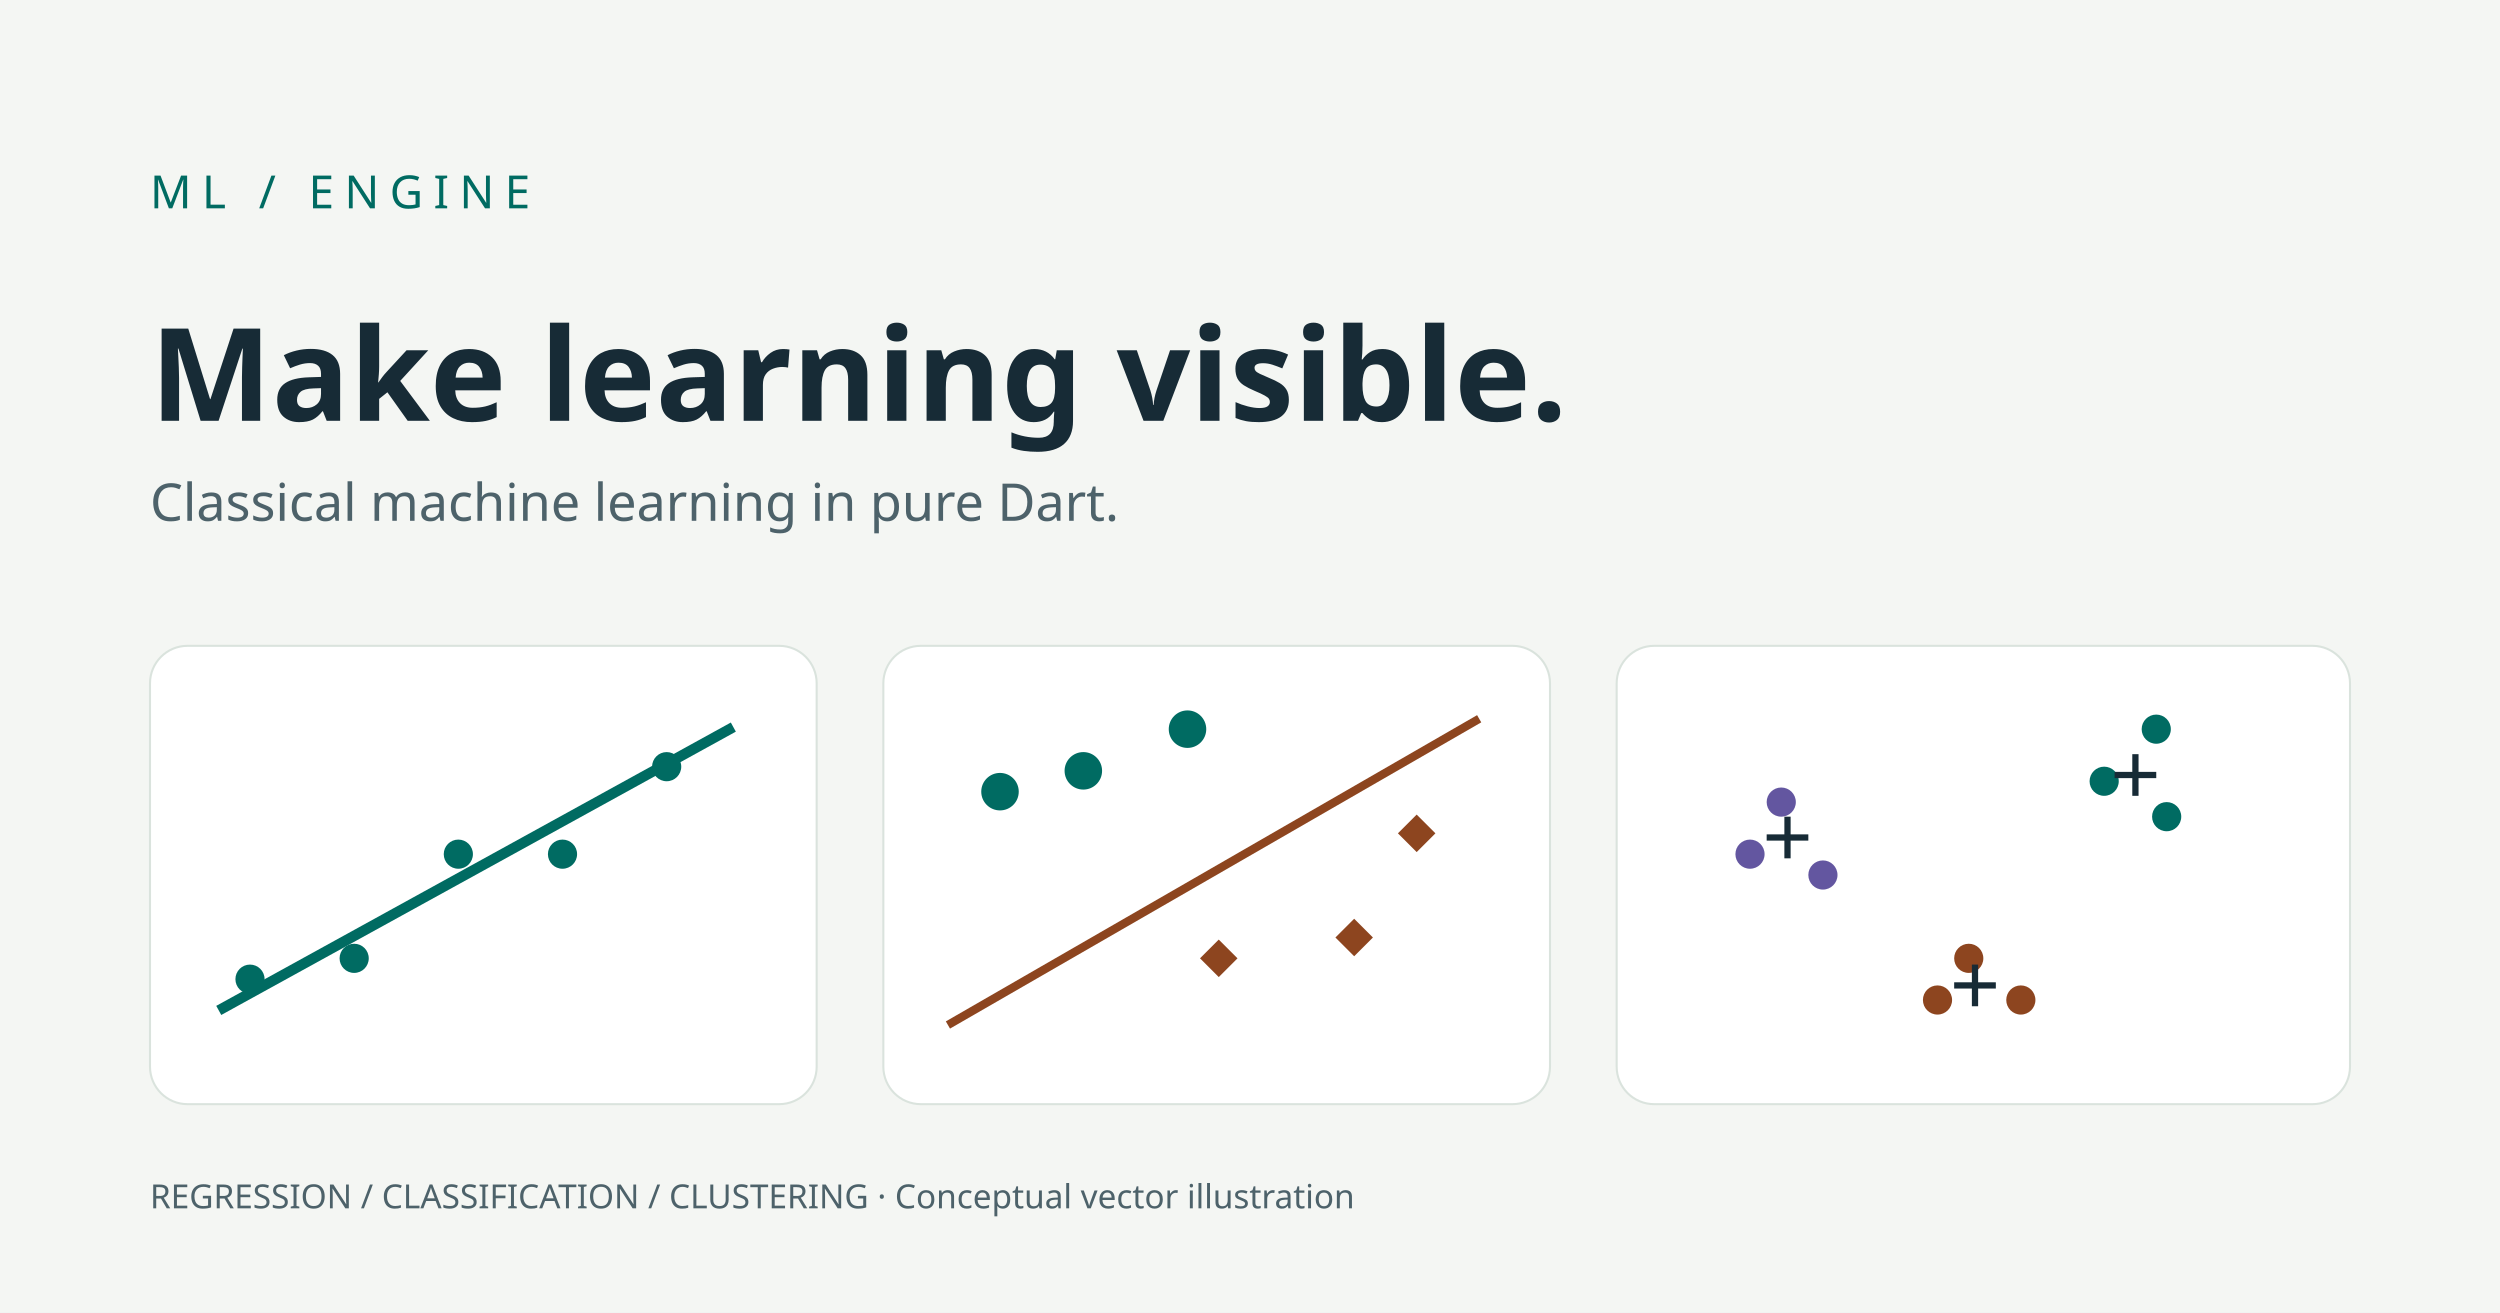
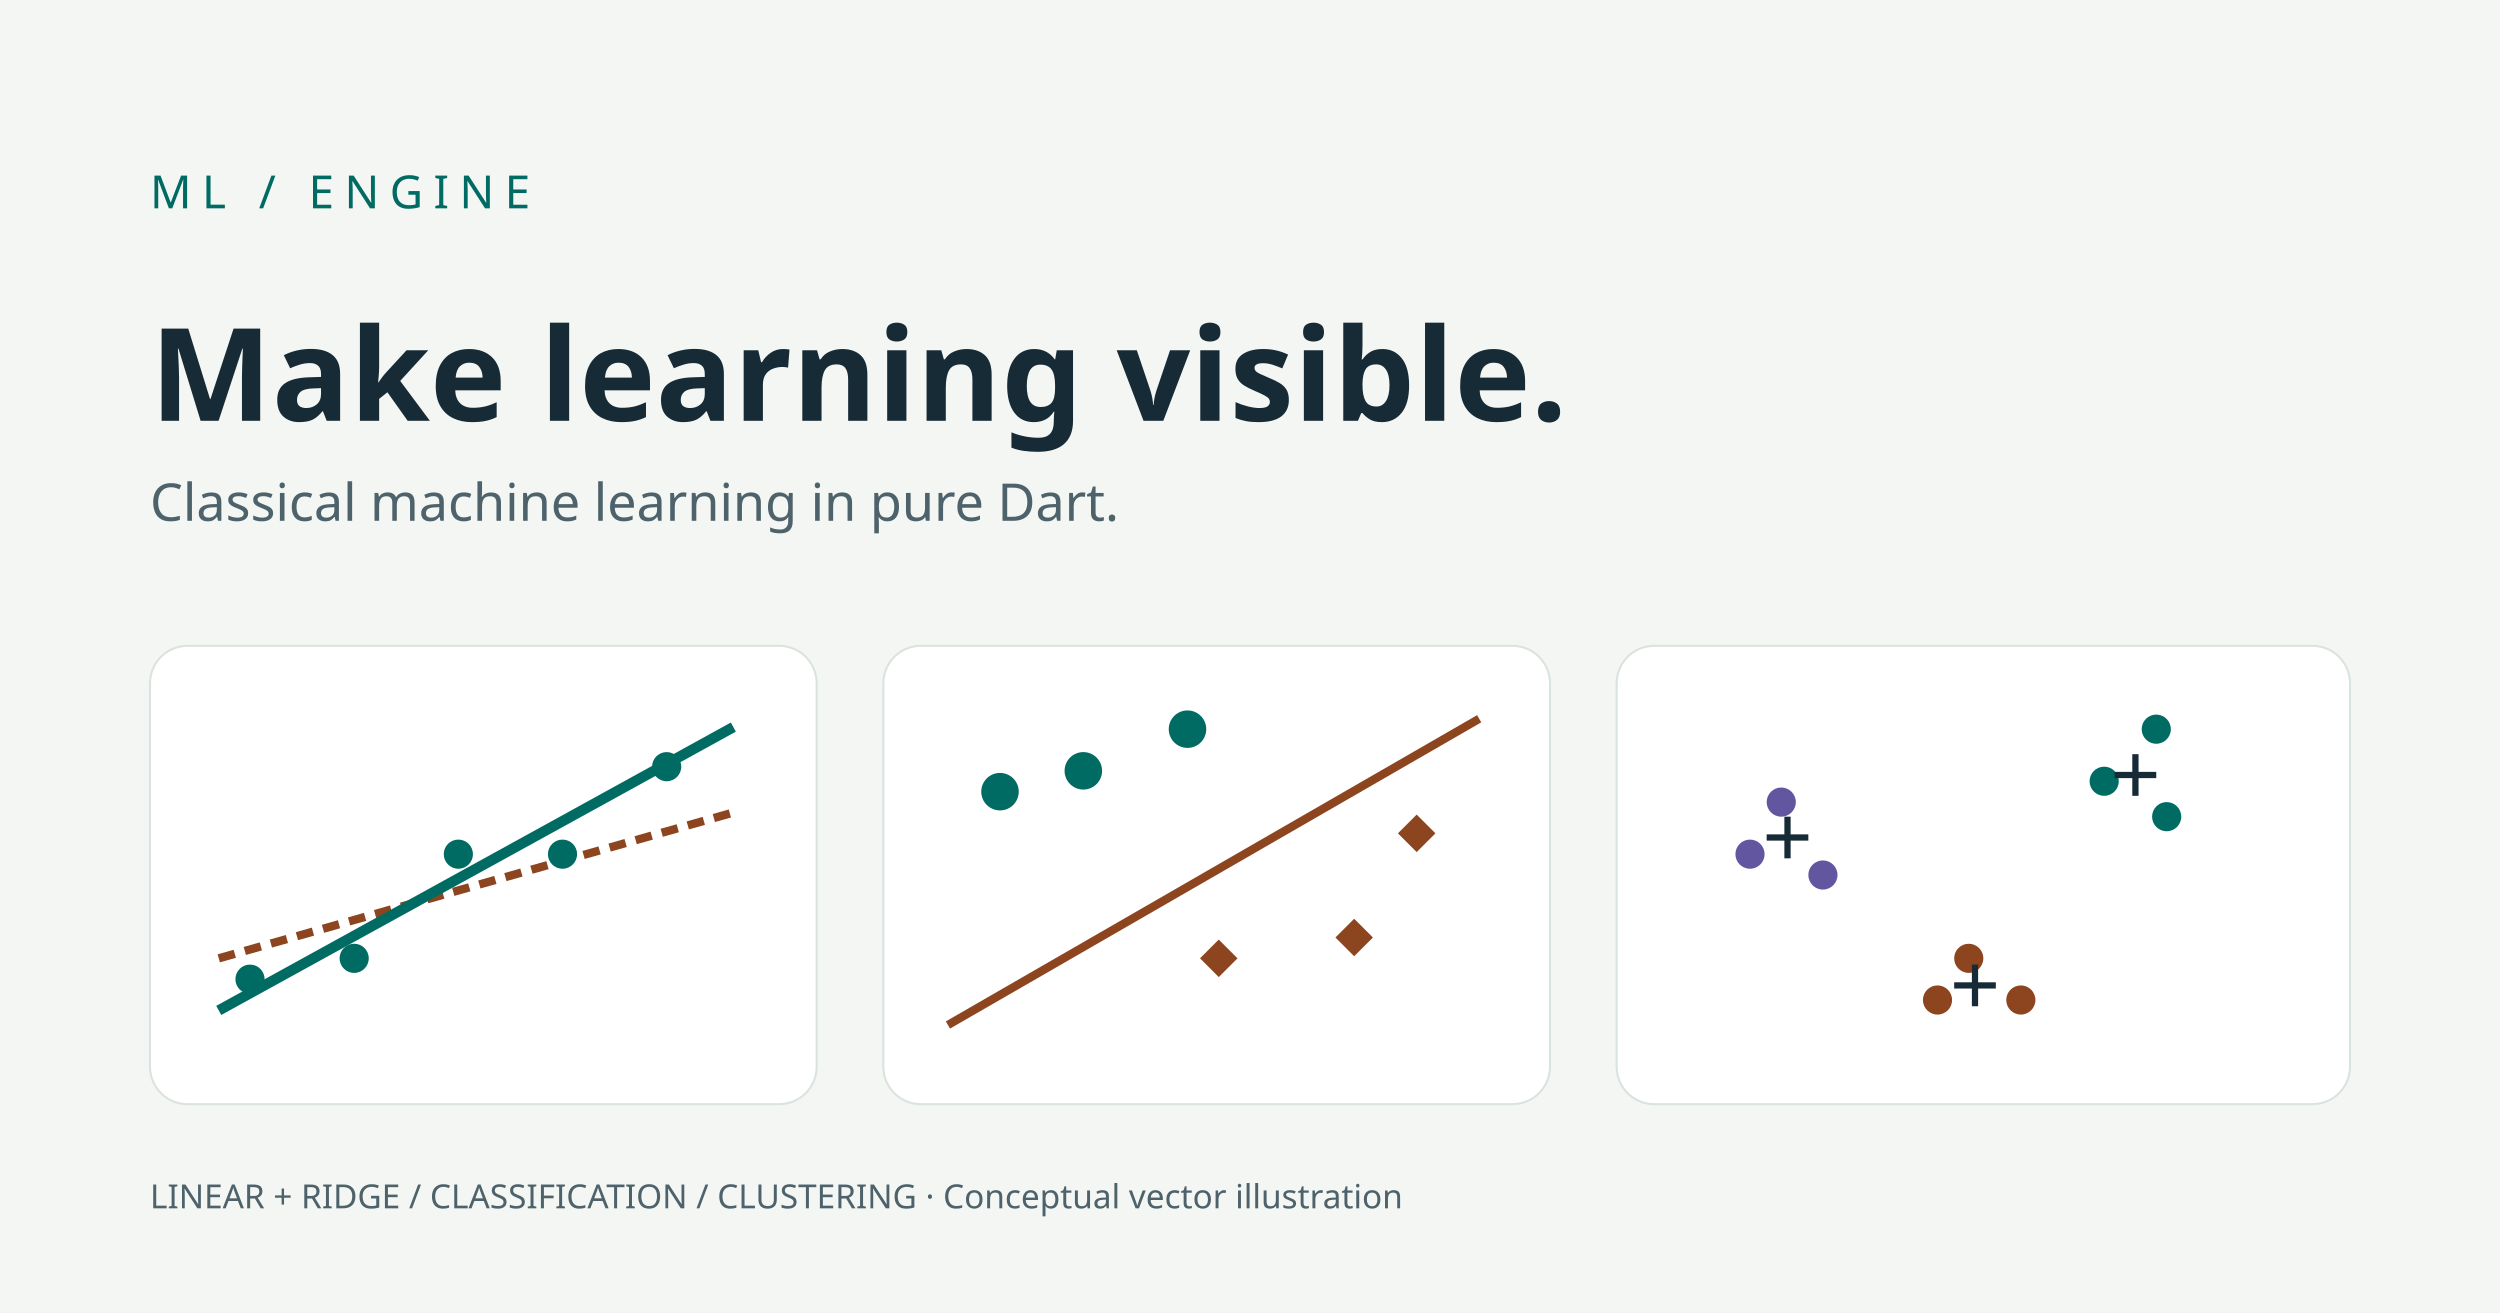
- <svg xmlns="http://www.w3.org/2000/svg" width="1200" height="630" viewBox="0 0 1200 630" role="img" aria-label="ML Engine conceptual cover: a fitted line, binary boundary and cluster centers">
+ <svg xmlns="http://www.w3.org/2000/svg" width="1200" height="630" viewBox="0 0 1200 630" role="img" aria-label="ML Engine conceptual cover: linear and Ridge lines, binary boundary and cluster centers">
  <rect width="1200" height="630" fill="#f4f6f3" />
  <text x="72" y="100" fill="#006b62" font-family="sans-serif" font-size="22" letter-spacing="5">ML / ENGINE</text>
  <text x="72" y="202" fill="#172b36" font-family="sans-serif" font-size="62" font-weight="bold">Make learning visible.</text>
  <text x="72" y="250" fill="#4d626a" font-family="sans-serif" font-size="25">Classical machine learning in pure Dart.</text>
  <g stroke="#dae3dd" fill="white">
    <rect x="72" y="310" width="320" height="220" rx="18" />
    <rect x="424" y="310" width="320" height="220" rx="18" />
    <rect x="776" y="310" width="352" height="220" rx="18" />
  </g>
+   <path d="M105 460 L352 390" stroke="#8d451f" stroke-width="4" stroke-dasharray="8 5" />
  <path d="M105 485 L352 349" stroke="#006b62" stroke-width="5" />
  <g fill="#006b62">
    <circle cx="120" cy="470" r="7" />
    <circle cx="170" cy="460" r="7" />
    <circle cx="220" cy="410" r="7" />
    <circle cx="270" cy="410" r="7" />
    <circle cx="320" cy="368" r="7" />
  </g>
  <path d="M455 492 L710 345" stroke="#8d451f" stroke-width="4" />
  <g fill="#006b62">
    <circle cx="480" cy="380" r="9" />
    <circle cx="520" cy="370" r="9" />
    <circle cx="570" cy="350" r="9" />
  </g>
  <g fill="#8d451f">
    <path d="M585 451 l9 9 -9 9 -9 -9z" />
    <path d="M650 441 l9 9 -9 9 -9 -9z" />
    <path d="M680 391 l9 9 -9 9 -9 -9z" />
  </g>
  <g fill="#6356a0">
    <circle cx="840" cy="410" r="7" />
    <circle cx="855" cy="385" r="7" />
    <circle cx="875" cy="420" r="7" />
  </g>
  <g fill="#006b62">
    <circle cx="1010" cy="375" r="7" />
    <circle cx="1040" cy="392" r="7" />
    <circle cx="1035" cy="350" r="7" />
  </g>
  <g fill="#8d451f">
    <circle cx="945" cy="460" r="7" />
    <circle cx="970" cy="480" r="7" />
    <circle cx="930" cy="480" r="7" />
  </g>
  <g stroke="#172b36" stroke-width="3">
    <path d="M848 402h20m-10-10v20M1015 372h20m-10-10v20M938 473h20m-10-10v20" />
  </g>
-   <text x="72" y="580" fill="#4d626a" font-family="sans-serif" font-size="16">REGRESSION / CLASSIFICATION / CLUSTERING · Conceptual vector illustration</text>
+   <text x="72" y="580" fill="#4d626a" font-family="sans-serif" font-size="16">LINEAR + RIDGE / CLASSIFICATION / CLUSTERING · Conceptual vector illustration</text>
</svg>
